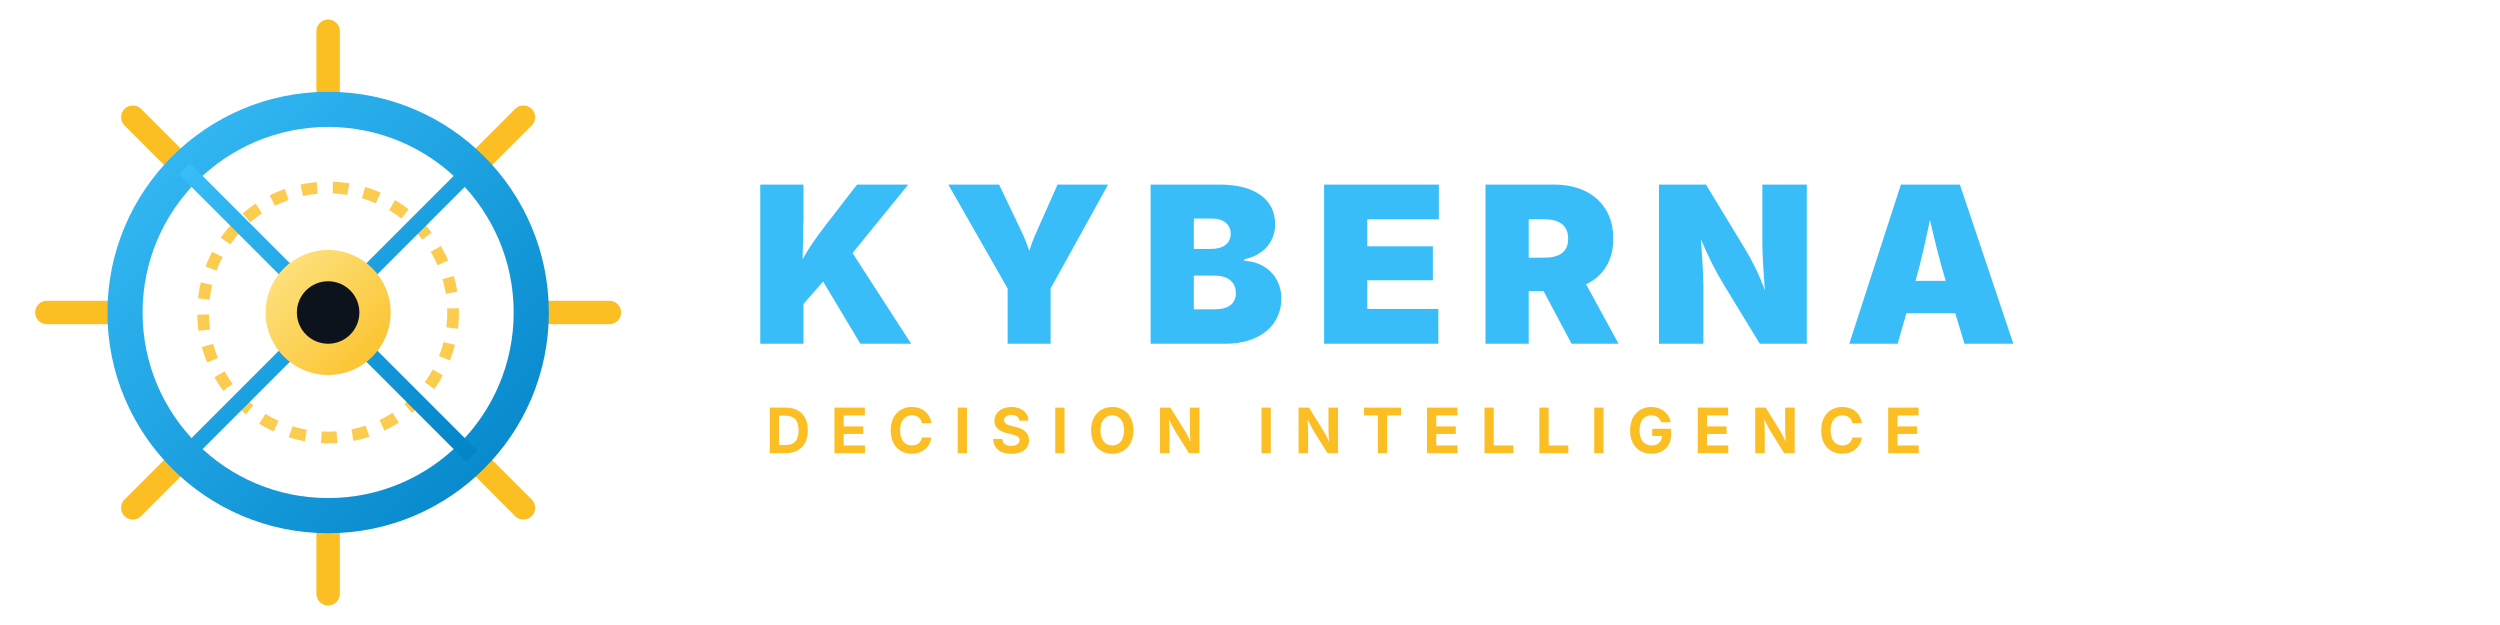
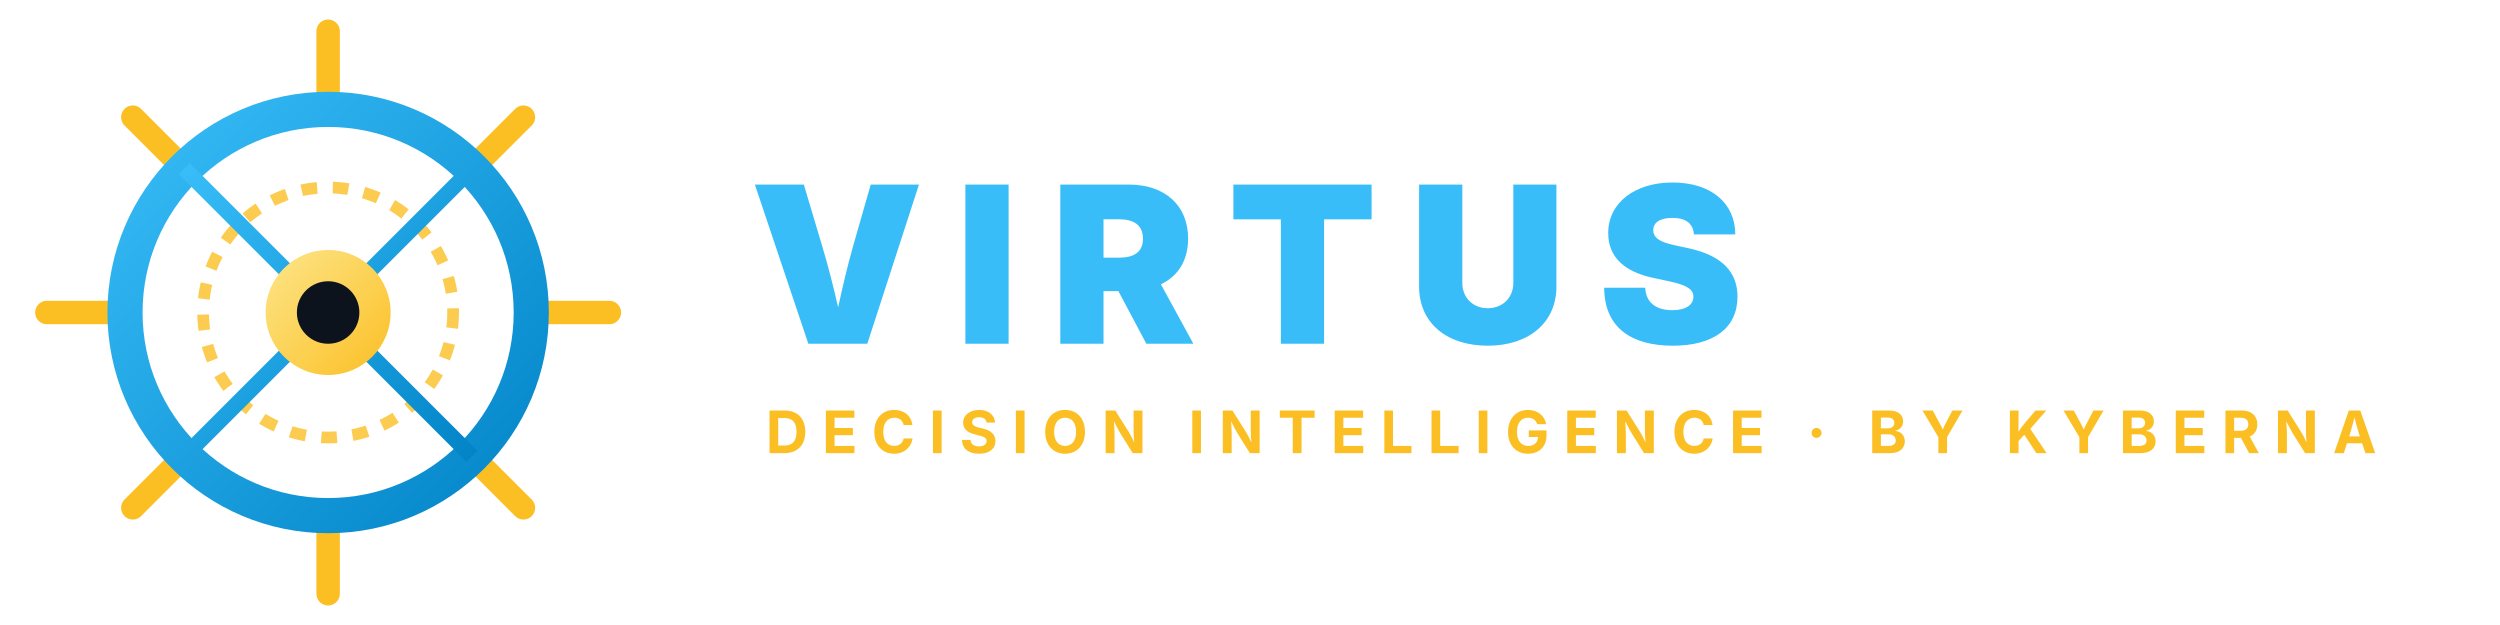
<svg xmlns="http://www.w3.org/2000/svg" viewBox="0 0 320 80" width="100%" height="100%">
  <defs>
    <linearGradient id="helmGradientDark" x1="0%" y1="0%" x2="100%" y2="100%">
      <stop offset="0%" stop-color="#38BDF8" />
      <stop offset="100%" stop-color="#0284C7" />
    </linearGradient>
    <linearGradient id="goldGradientDark" x1="0%" y1="0%" x2="100%" y2="100%">
      <stop offset="0%" stop-color="#FDE68A" />
      <stop offset="100%" stop-color="#FBBF24" />
    </linearGradient>
  </defs>
  <g transform="translate(42, 40)">
    <line x1="0" y1="-28" x2="0" y2="-36" stroke="#FBBF24" stroke-width="3" stroke-linecap="round" />
    <line x1="20" y1="-20" x2="25" y2="-25" stroke="#FBBF24" stroke-width="3" stroke-linecap="round" />
    <line x1="28" y1="0" x2="36" y2="0" stroke="#FBBF24" stroke-width="3" stroke-linecap="round" />
    <line x1="20" y1="20" x2="25" y2="25" stroke="#FBBF24" stroke-width="3" stroke-linecap="round" />
    <line x1="0" y1="28" x2="0" y2="36" stroke="#FBBF24" stroke-width="3" stroke-linecap="round" />
    <line x1="-20" y1="20" x2="-25" y2="25" stroke="#FBBF24" stroke-width="3" stroke-linecap="round" />
    <line x1="-28" y1="0" x2="-36" y2="0" stroke="#FBBF24" stroke-width="3" stroke-linecap="round" />
    <line x1="-20" y1="-20" x2="-25" y2="-25" stroke="#FBBF24" stroke-width="3" stroke-linecap="round" />
    <circle cx="0" cy="0" r="26" fill="none" stroke="url(#helmGradientDark)" stroke-width="4.5" />
    <circle cx="0" cy="0" r="16" fill="none" stroke="#FBBF24" stroke-width="1.5" stroke-dasharray="2, 2" opacity="0.8" />
    <line x1="0" y1="-26" x2="0" y2="26" stroke="url(#helmGradientDark)" stroke-width="2.5" />
    <line x1="-26" y1="0" x2="26" y2="0" stroke="url(#helmGradientDark)" stroke-width="2.5" />
    <line x1="-18.4" y1="-18.4" x2="18.4" y2="18.4" stroke="url(#helmGradientDark)" stroke-width="2" />
    <line x1="-18.4" y1="18.4" x2="18.4" y2="-18.4" stroke="url(#helmGradientDark)" stroke-width="2" />
    <circle cx="0" cy="0" r="8" fill="url(#goldGradientDark)" />
    <circle cx="0" cy="0" r="4" fill="#0D131D" />
  </g>
-   <text x="96" y="44" font-family="'Inter', -apple-system, sans-serif" font-size="28" font-weight="900" letter-spacing="3.5" fill="#38BDF8">
-     KYBERNA
+   <text x="96" y="44" font-family="'Inter', -apple-system, sans-serif" font-size="28" font-weight="900" letter-spacing="4" fill="#38BDF8">
+     VIRTUS
  </text>
-   <text x="98" y="58" font-family="'Inter', -apple-system, sans-serif" font-size="8" font-weight="700" letter-spacing="2.5" fill="#FBBF24">
-     DECISION INTELLIGENCE
+   <text x="98" y="58" font-family="'Inter', -apple-system, sans-serif" font-size="7.5" font-weight="700" letter-spacing="1.8" fill="#FBBF24">
+     DECISION INTELLIGENCE · BY KYBERNA
  </text>
</svg>
